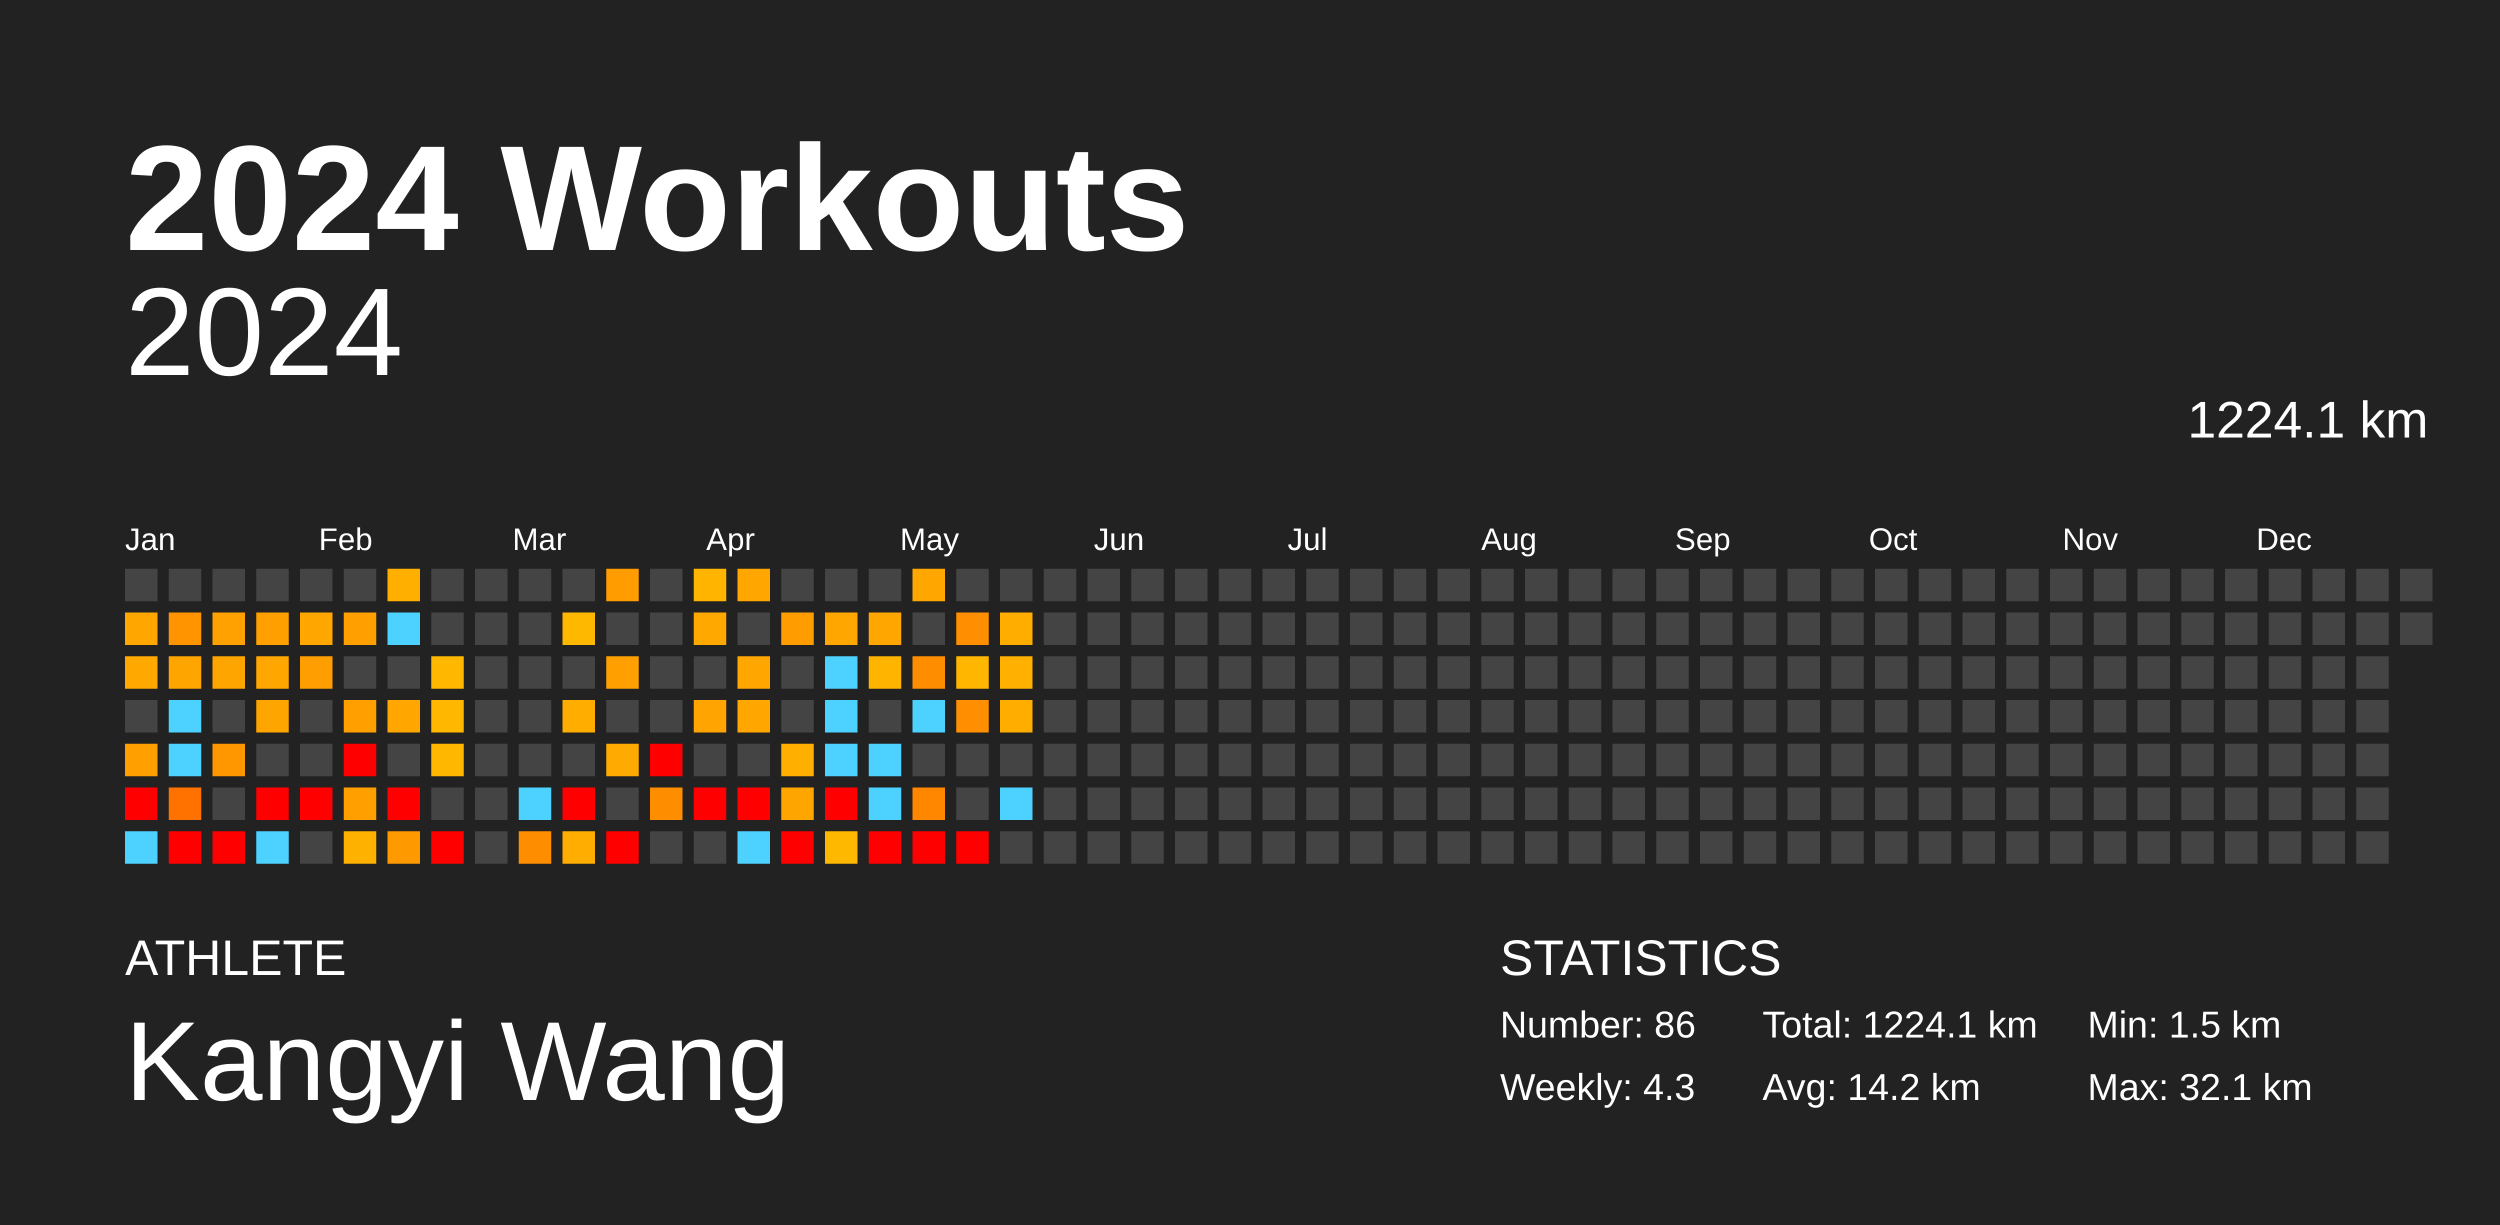
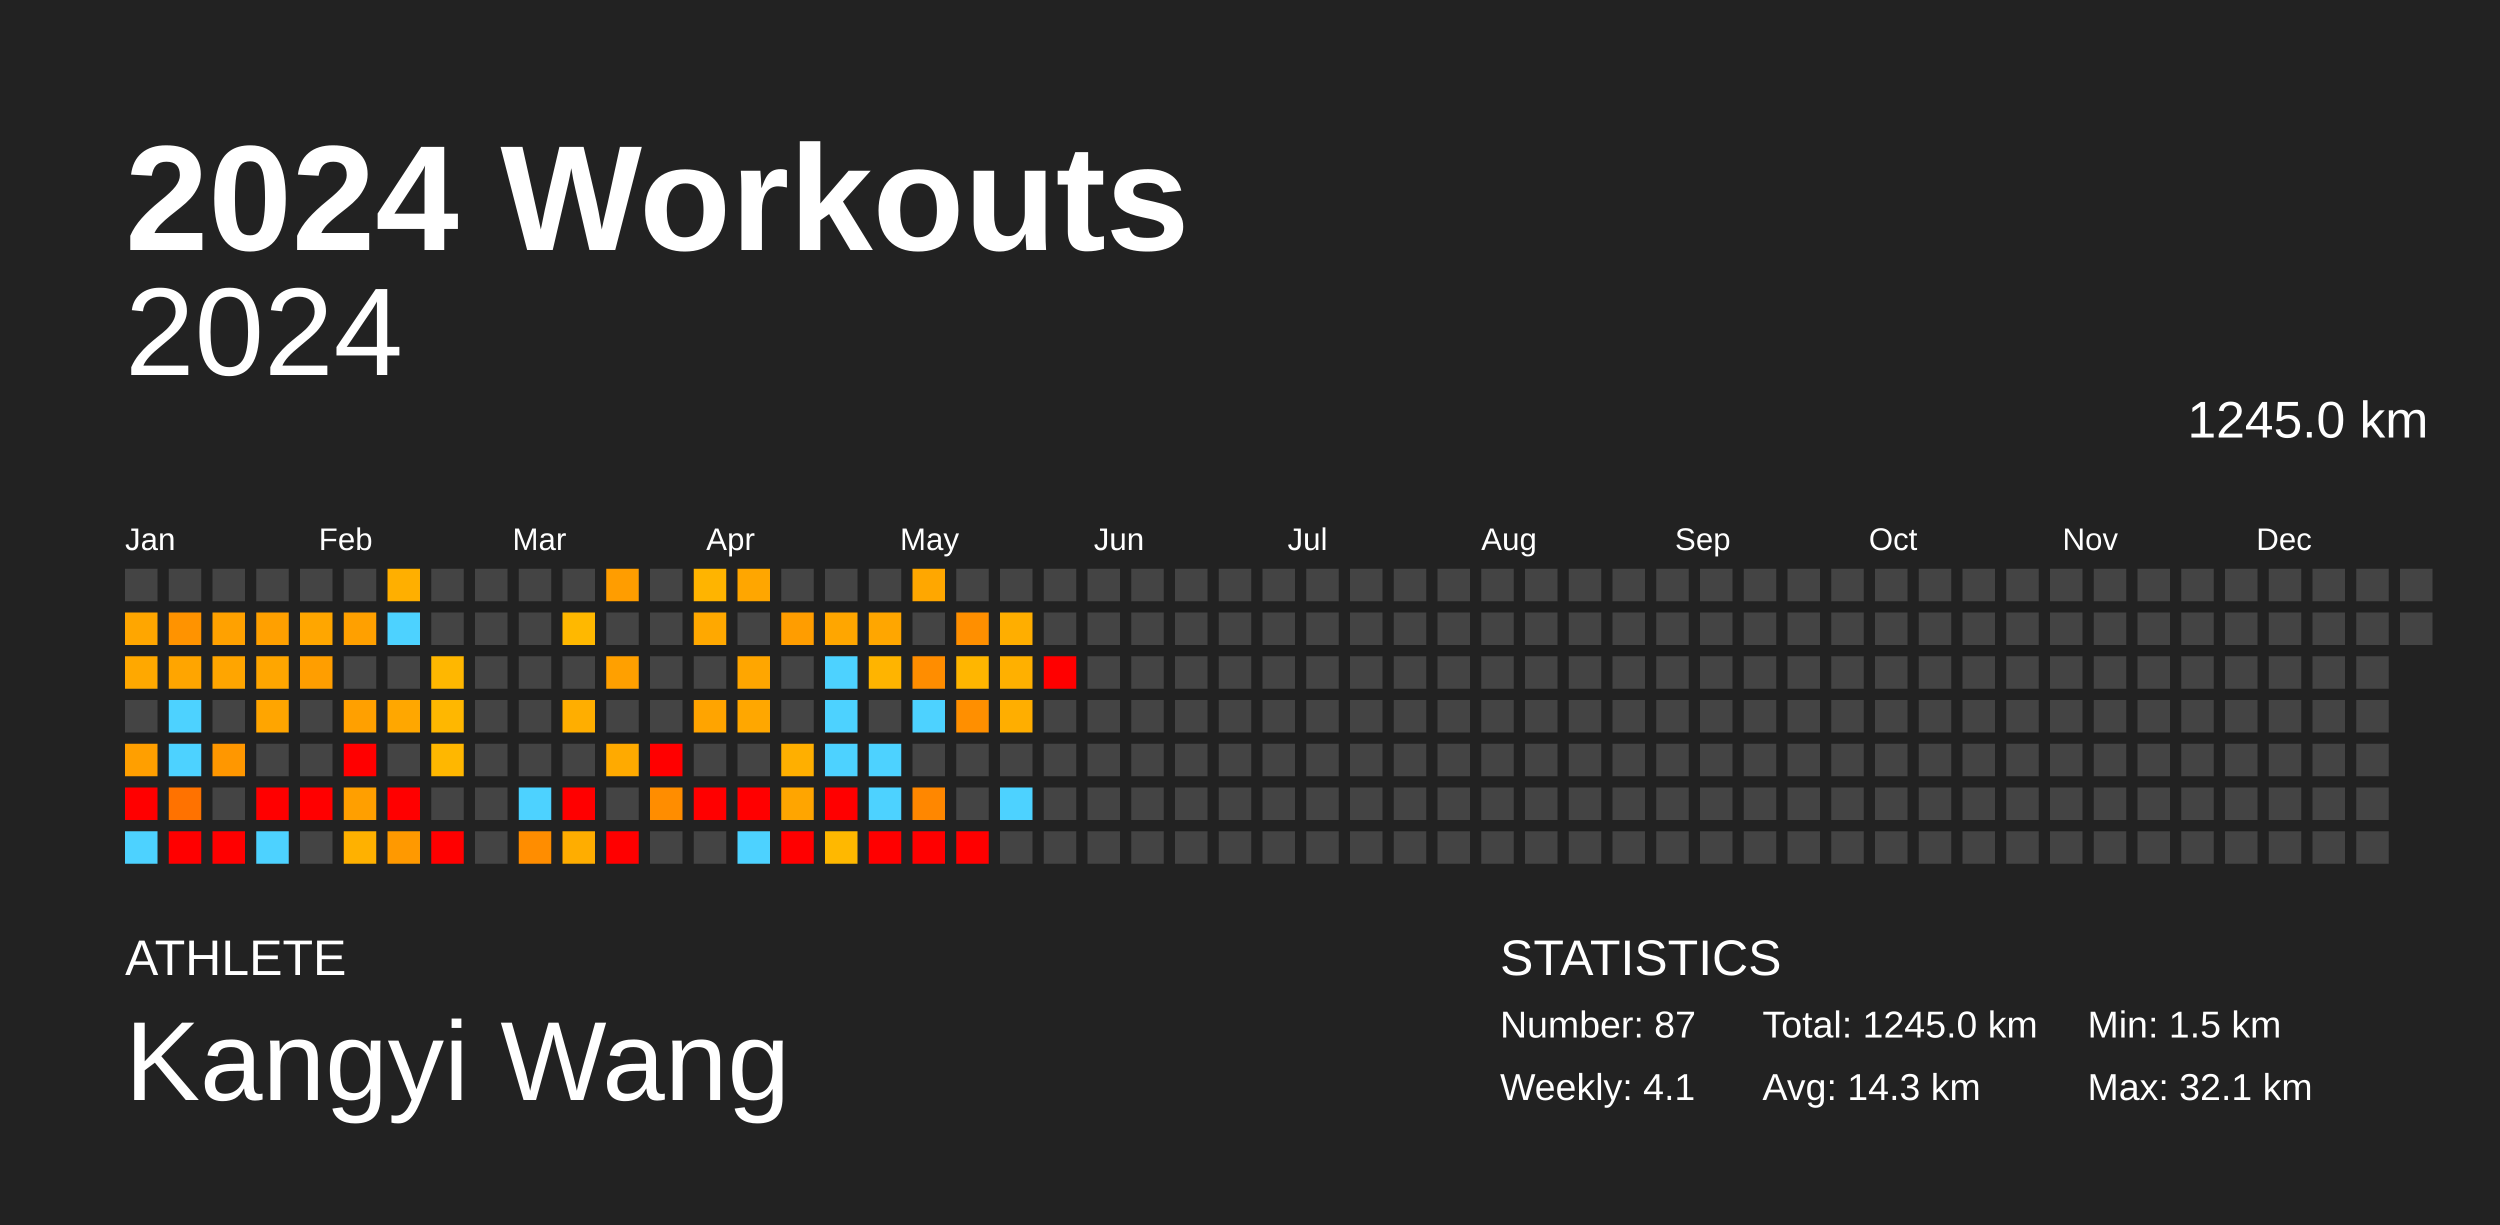
<svg xmlns="http://www.w3.org/2000/svg" baseProfile="full" height="98mm" version="1.1" viewBox="0,0,200,98" width="200mm">
  <defs />
  <rect fill="#222222" height="98" width="200" x="0" y="0" />
  <text fill="#FFFFFF" style="font-size:12px; font-family:Arial; font-weight:bold;" x="10" y="20">2024 Workouts</text>
  <text fill="#FFFFFF" style="font-size:4px; font-family:Arial" x="10" y="78">ATHLETE</text>
  <text fill="#FFFFFF" style="font-size:9px; font-family:Arial" x="10" y="88">Kangyi Wang</text>
  <text fill="#FFFFFF" style="font-size:4px; font-family:Arial" x="120" y="78">STATISTICS</text>
-   <text fill="#FFFFFF" style="font-size:3px; font-family:Arial" x="120" y="83">Number: 86</text>
-   <text fill="#FFFFFF" style="font-size:3px; font-family:Arial" x="120" y="88">Weekly: 4.3</text>
-   <text fill="#FFFFFF" style="font-size:3px; font-family:Arial" x="141" y="83">Total: 1224.1 km</text>
-   <text fill="#FFFFFF" style="font-size:3px; font-family:Arial" x="141" y="88">Avg: 14.2 km</text>
+   <text fill="#FFFFFF" style="font-size:3px; font-family:Arial" x="120" y="83">Number: 87</text>
+   <text fill="#FFFFFF" style="font-size:3px; font-family:Arial" x="120" y="88">Weekly: 4.1</text>
+   <text fill="#FFFFFF" style="font-size:3px; font-family:Arial" x="141" y="83">Total: 1245.0 km</text>
+   <text fill="#FFFFFF" style="font-size:3px; font-family:Arial" x="141" y="88">Avg: 14.3 km</text>
  <text fill="#FFFFFF" style="font-size:3px; font-family:Arial" x="167" y="83">Min: 1.5 km</text>
  <text fill="#FFFFFF" style="font-size:3px; font-family:Arial" x="167" y="88">Max: 32.1 km</text>
  <text alignment-baseline="hanging" fill="#FFFFFF" style="font-size:10.0px; font-family:Arial;" x="10" y="30">2024</text>
-   <text alignment-baseline="hanging" fill="#FFFFFF" style="font-size:4.125px; font-family:Arial;" x="175" y="35">1224.1 km</text>
+   <text alignment-baseline="hanging" fill="#FFFFFF" style="font-size:4.125px; font-family:Arial;" x="175" y="35">1245.0 km</text>
  <text fill="#FFFFFF" style="font-size:2.5px; font-family:Arial" x="10.0" y="44">Jan</text>
  <text fill="#FFFFFF" style="font-size:2.5px; font-family:Arial" x="25.5" y="44">Feb</text>
  <text fill="#FFFFFF" style="font-size:2.5px; font-family:Arial" x="41.0" y="44">Mar</text>
  <text fill="#FFFFFF" style="font-size:2.5px; font-family:Arial" x="56.5" y="44">Apr</text>
  <text fill="#FFFFFF" style="font-size:2.5px; font-family:Arial" x="72.0" y="44">May</text>
  <text fill="#FFFFFF" style="font-size:2.5px; font-family:Arial" x="87.5" y="44">Jun</text>
  <text fill="#FFFFFF" style="font-size:2.5px; font-family:Arial" x="103.0" y="44">Jul</text>
  <text fill="#FFFFFF" style="font-size:2.5px; font-family:Arial" x="118.5" y="44">Aug</text>
  <text fill="#FFFFFF" style="font-size:2.5px; font-family:Arial" x="134.0" y="44">Sep</text>
  <text fill="#FFFFFF" style="font-size:2.5px; font-family:Arial" x="149.5" y="44">Oct</text>
  <text fill="#FFFFFF" style="font-size:2.5px; font-family:Arial" x="165.0" y="44">Nov</text>
  <text fill="#FFFFFF" style="font-size:2.5px; font-family:Arial" x="180.5" y="44">Dec</text>
  <rect fill="#444444" height="2.6" width="2.6" x="10.0" y="45.5" />
  <rect fill="#ffa600" height="2.6" width="2.6" x="10.0" y="49.0" />
  <rect fill="#ffa800" height="2.6" width="2.6" x="10.0" y="52.5" />
  <rect fill="#444444" height="2.6" width="2.6" x="10.0" y="56.0" />
  <rect fill="#ff9f00" height="2.6" width="2.6" x="10.0" y="59.5" />
  <rect fill="red" height="2.6" width="2.6" x="10.0" y="63.0" />
  <rect fill="#4dd2ff" height="2.6" width="2.6" x="10.0" y="66.5" />
  <rect fill="#444444" height="2.6" width="2.6" x="13.5" y="45.5" />
  <rect fill="#ff9300" height="2.6" width="2.6" x="13.5" y="49.0" />
  <rect fill="#ffa500" height="2.6" width="2.6" x="13.5" y="52.5" />
  <rect fill="#4dd2ff" height="2.6" width="2.6" x="13.5" y="56.0" />
  <rect fill="#4dd2ff" height="2.6" width="2.6" x="13.5" y="59.5" />
  <rect fill="#ff7200" height="2.6" width="2.6" x="13.5" y="63.0" />
  <rect fill="red" height="2.6" width="2.6" x="13.5" y="66.5" />
  <rect fill="#444444" height="2.6" width="2.6" x="17.0" y="45.5" />
  <rect fill="#ffa100" height="2.6" width="2.6" x="17.0" y="49.0" />
  <rect fill="#ffa500" height="2.6" width="2.6" x="17.0" y="52.5" />
  <rect fill="#444444" height="2.6" width="2.6" x="17.0" y="56.0" />
  <rect fill="#ff9700" height="2.6" width="2.6" x="17.0" y="59.5" />
  <rect fill="#444444" height="2.6" width="2.6" x="17.0" y="63.0" />
  <rect fill="red" height="2.6" width="2.6" x="17.0" y="66.5" />
  <rect fill="#444444" height="2.6" width="2.6" x="20.5" y="45.5" />
  <rect fill="#ffa000" height="2.6" width="2.6" x="20.5" y="49.0" />
  <rect fill="#ffa600" height="2.6" width="2.6" x="20.5" y="52.5" />
  <rect fill="#ffa500" height="2.6" width="2.6" x="20.5" y="56.0" />
  <rect fill="#444444" height="2.6" width="2.6" x="20.5" y="59.5" />
  <rect fill="red" height="2.6" width="2.6" x="20.5" y="63.0" />
  <rect fill="#4dd2ff" height="2.6" width="2.6" x="20.5" y="66.5" />
  <rect fill="#444444" height="2.6" width="2.6" x="24.0" y="45.5" />
  <rect fill="#ffa600" height="2.6" width="2.6" x="24.0" y="49.0" />
  <rect fill="#ff9e00" height="2.6" width="2.6" x="24.0" y="52.5" />
  <rect fill="#444444" height="2.6" width="2.6" x="24.0" y="56.0" />
  <rect fill="#444444" height="2.6" width="2.6" x="24.0" y="59.5" />
  <rect fill="red" height="2.6" width="2.6" x="24.0" y="63.0" />
  <rect fill="#444444" height="2.6" width="2.6" x="24.0" y="66.5" />
  <rect fill="#444444" height="2.6" width="2.6" x="27.5" y="45.5" />
  <rect fill="#ffa000" height="2.6" width="2.6" x="27.5" y="49.0" />
  <rect fill="#444444" height="2.6" width="2.6" x="27.5" y="52.5" />
  <rect fill="#ffa000" height="2.6" width="2.6" x="27.5" y="56.0" />
  <rect fill="red" height="2.6" width="2.6" x="27.5" y="59.5" />
  <rect fill="#ff9f00" height="2.6" width="2.6" x="27.5" y="63.0" />
  <rect fill="#ffb100" height="2.6" width="2.6" x="27.5" y="66.5" />
  <rect fill="#ffaf00" height="2.6" width="2.6" x="31.0" y="45.5" />
  <rect fill="#4dd2ff" height="2.6" width="2.6" x="31.0" y="49.0" />
  <rect fill="#444444" height="2.6" width="2.6" x="31.0" y="52.5" />
  <rect fill="#ffa700" height="2.6" width="2.6" x="31.0" y="56.0" />
  <rect fill="#444444" height="2.6" width="2.6" x="31.0" y="59.5" />
  <rect fill="red" height="2.6" width="2.6" x="31.0" y="63.0" />
  <rect fill="#ff9900" height="2.6" width="2.6" x="31.0" y="66.5" />
  <rect fill="#444444" height="2.6" width="2.6" x="34.5" y="45.5" />
  <rect fill="#444444" height="2.6" width="2.6" x="34.5" y="49.0" />
  <rect fill="#ffb700" height="2.6" width="2.6" x="34.5" y="52.5" />
  <rect fill="#ffb700" height="2.6" width="2.6" x="34.5" y="56.0" />
  <rect fill="#ffb700" height="2.6" width="2.6" x="34.5" y="59.5" />
  <rect fill="#444444" height="2.6" width="2.6" x="34.5" y="63.0" />
  <rect fill="red" height="2.6" width="2.6" x="34.5" y="66.5" />
  <rect fill="#444444" height="2.6" width="2.6" x="38.0" y="45.5" />
  <rect fill="#444444" height="2.6" width="2.6" x="38.0" y="49.0" />
  <rect fill="#444444" height="2.6" width="2.6" x="38.0" y="52.5" />
  <rect fill="#444444" height="2.6" width="2.6" x="38.0" y="56.0" />
  <rect fill="#444444" height="2.6" width="2.6" x="38.0" y="59.5" />
  <rect fill="#444444" height="2.6" width="2.6" x="38.0" y="63.0" />
  <rect fill="#444444" height="2.6" width="2.6" x="38.0" y="66.5" />
  <rect fill="#444444" height="2.6" width="2.6" x="41.5" y="45.5" />
  <rect fill="#444444" height="2.6" width="2.6" x="41.5" y="49.0" />
  <rect fill="#444444" height="2.6" width="2.6" x="41.5" y="52.5" />
  <rect fill="#444444" height="2.6" width="2.6" x="41.5" y="56.0" />
  <rect fill="#444444" height="2.6" width="2.6" x="41.5" y="59.5" />
  <rect fill="#4dd2ff" height="2.6" width="2.6" x="41.5" y="63.0" />
  <rect fill="#ff8d00" height="2.6" width="2.6" x="41.5" y="66.5" />
  <rect fill="#444444" height="2.6" width="2.6" x="45.0" y="45.5" />
  <rect fill="#ffb800" height="2.6" width="2.6" x="45.0" y="49.0" />
  <rect fill="#444444" height="2.6" width="2.6" x="45.0" y="52.5" />
  <rect fill="#ffae00" height="2.6" width="2.6" x="45.0" y="56.0" />
  <rect fill="#444444" height="2.6" width="2.6" x="45.0" y="59.5" />
  <rect fill="red" height="2.6" width="2.6" x="45.0" y="63.0" />
  <rect fill="#ffad00" height="2.6" width="2.6" x="45.0" y="66.5" />
  <rect fill="#ff9d00" height="2.6" width="2.6" x="48.5" y="45.5" />
  <rect fill="#444444" height="2.6" width="2.6" x="48.5" y="49.0" />
  <rect fill="#ffa000" height="2.6" width="2.6" x="48.5" y="52.5" />
  <rect fill="#444444" height="2.6" width="2.6" x="48.5" y="56.0" />
  <rect fill="#ffaa00" height="2.6" width="2.6" x="48.5" y="59.5" />
  <rect fill="#444444" height="2.6" width="2.6" x="48.5" y="63.0" />
  <rect fill="red" height="2.6" width="2.6" x="48.5" y="66.5" />
  <rect fill="#444444" height="2.6" width="2.6" x="52.0" y="45.5" />
  <rect fill="#444444" height="2.6" width="2.6" x="52.0" y="49.0" />
  <rect fill="#444444" height="2.6" width="2.6" x="52.0" y="52.5" />
  <rect fill="#444444" height="2.6" width="2.6" x="52.0" y="56.0" />
  <rect fill="red" height="2.6" width="2.6" x="52.0" y="59.5" />
  <rect fill="#ff8d00" height="2.6" width="2.6" x="52.0" y="63.0" />
  <rect fill="#444444" height="2.6" width="2.6" x="52.0" y="66.5" />
  <rect fill="#ffb400" height="2.6" width="2.6" x="55.5" y="45.5" />
  <rect fill="#ffa800" height="2.6" width="2.6" x="55.5" y="49.0" />
  <rect fill="#444444" height="2.6" width="2.6" x="55.5" y="52.5" />
  <rect fill="#ffa400" height="2.6" width="2.6" x="55.5" y="56.0" />
  <rect fill="#444444" height="2.6" width="2.6" x="55.5" y="59.5" />
  <rect fill="red" height="2.6" width="2.6" x="55.5" y="63.0" />
  <rect fill="#444444" height="2.6" width="2.6" x="55.5" y="66.5" />
  <rect fill="#ffa600" height="2.6" width="2.6" x="59.0" y="45.5" />
  <rect fill="#444444" height="2.6" width="2.6" x="59.0" y="49.0" />
  <rect fill="#ffa600" height="2.6" width="2.6" x="59.0" y="52.5" />
  <rect fill="#ffa700" height="2.6" width="2.6" x="59.0" y="56.0" />
  <rect fill="#444444" height="2.6" width="2.6" x="59.0" y="59.5" />
  <rect fill="red" height="2.6" width="2.6" x="59.0" y="63.0" />
  <rect fill="#4dd2ff" height="2.6" width="2.6" x="59.0" y="66.5" />
  <rect fill="#444444" height="2.6" width="2.6" x="62.5" y="45.5" />
  <rect fill="#ff9d00" height="2.6" width="2.6" x="62.5" y="49.0" />
  <rect fill="#444444" height="2.6" width="2.6" x="62.5" y="52.5" />
  <rect fill="#444444" height="2.6" width="2.6" x="62.5" y="56.0" />
  <rect fill="#ffaf00" height="2.6" width="2.6" x="62.5" y="59.5" />
  <rect fill="#ffa500" height="2.6" width="2.6" x="62.5" y="63.0" />
  <rect fill="red" height="2.6" width="2.6" x="62.5" y="66.5" />
  <rect fill="#444444" height="2.6" width="2.6" x="66.0" y="45.5" />
  <rect fill="#ffa600" height="2.6" width="2.6" x="66.0" y="49.0" />
  <rect fill="#4dd2ff" height="2.6" width="2.6" x="66.0" y="52.5" />
  <rect fill="#4dd2ff" height="2.6" width="2.6" x="66.0" y="56.0" />
  <rect fill="#4dd2ff" height="2.6" width="2.6" x="66.0" y="59.5" />
  <rect fill="red" height="2.6" width="2.6" x="66.0" y="63.0" />
  <rect fill="#ffb800" height="2.6" width="2.6" x="66.0" y="66.5" />
  <rect fill="#444444" height="2.6" width="2.6" x="69.5" y="45.5" />
  <rect fill="#ffa600" height="2.6" width="2.6" x="69.5" y="49.0" />
  <rect fill="#ffb400" height="2.6" width="2.6" x="69.5" y="52.5" />
  <rect fill="#444444" height="2.6" width="2.6" x="69.5" y="56.0" />
  <rect fill="#4dd2ff" height="2.6" width="2.6" x="69.5" y="59.5" />
  <rect fill="#4dd2ff" height="2.6" width="2.6" x="69.5" y="63.0" />
  <rect fill="red" height="2.6" width="2.6" x="69.5" y="66.5" />
  <rect fill="#ffa700" height="2.6" width="2.6" x="73.0" y="45.5" />
  <rect fill="#444444" height="2.6" width="2.6" x="73.0" y="49.0" />
  <rect fill="#ff8d00" height="2.6" width="2.6" x="73.0" y="52.5" />
  <rect fill="#4dd2ff" height="2.6" width="2.6" x="73.0" y="56.0" />
  <rect fill="#444444" height="2.6" width="2.6" x="73.0" y="59.5" />
  <rect fill="#ff8700" height="2.6" width="2.6" x="73.0" y="63.0" />
  <rect fill="red" height="2.6" width="2.6" x="73.0" y="66.5" />
  <rect fill="#444444" height="2.6" width="2.6" x="76.5" y="45.5" />
  <rect fill="#ff8f00" height="2.6" width="2.6" x="76.5" y="49.0" />
  <rect fill="#ffb600" height="2.6" width="2.6" x="76.5" y="52.5" />
  <rect fill="#ff8f00" height="2.6" width="2.6" x="76.5" y="56.0" />
  <rect fill="#444444" height="2.6" width="2.6" x="76.5" y="59.5" />
  <rect fill="#444444" height="2.6" width="2.6" x="76.5" y="63.0" />
  <rect fill="red" height="2.6" width="2.6" x="76.5" y="66.5" />
  <rect fill="#444444" height="2.6" width="2.6" x="80.0" y="45.5" />
  <rect fill="#ffae00" height="2.6" width="2.6" x="80.0" y="49.0" />
  <rect fill="#ffb000" height="2.6" width="2.6" x="80.0" y="52.5" />
  <rect fill="#ffae00" height="2.6" width="2.6" x="80.0" y="56.0" />
  <rect fill="#444444" height="2.6" width="2.6" x="80.0" y="59.5" />
  <rect fill="#4dd2ff" height="2.6" width="2.6" x="80.0" y="63.0" />
  <rect fill="#444444" height="2.6" width="2.6" x="80.0" y="66.5" />
  <rect fill="#444444" height="2.6" width="2.6" x="83.5" y="45.5" />
  <rect fill="#444444" height="2.6" width="2.6" x="83.5" y="49.0" />
-   <rect fill="#444444" height="2.6" width="2.6" x="83.5" y="52.5" />
+   <rect fill="red" height="2.6" width="2.6" x="83.5" y="52.5" />
  <rect fill="#444444" height="2.6" width="2.6" x="83.5" y="56.0" />
  <rect fill="#444444" height="2.6" width="2.6" x="83.5" y="59.5" />
  <rect fill="#444444" height="2.6" width="2.6" x="83.5" y="63.0" />
  <rect fill="#444444" height="2.6" width="2.6" x="83.5" y="66.5" />
  <rect fill="#444444" height="2.6" width="2.6" x="87.0" y="45.5" />
  <rect fill="#444444" height="2.6" width="2.6" x="87.0" y="49.0" />
  <rect fill="#444444" height="2.6" width="2.6" x="87.0" y="52.5" />
  <rect fill="#444444" height="2.6" width="2.6" x="87.0" y="56.0" />
  <rect fill="#444444" height="2.6" width="2.6" x="87.0" y="59.5" />
  <rect fill="#444444" height="2.6" width="2.6" x="87.0" y="63.0" />
  <rect fill="#444444" height="2.6" width="2.6" x="87.0" y="66.5" />
  <rect fill="#444444" height="2.6" width="2.6" x="90.5" y="45.5" />
  <rect fill="#444444" height="2.6" width="2.6" x="90.5" y="49.0" />
  <rect fill="#444444" height="2.6" width="2.6" x="90.5" y="52.5" />
  <rect fill="#444444" height="2.6" width="2.6" x="90.5" y="56.0" />
  <rect fill="#444444" height="2.6" width="2.6" x="90.5" y="59.5" />
  <rect fill="#444444" height="2.6" width="2.6" x="90.5" y="63.0" />
  <rect fill="#444444" height="2.6" width="2.6" x="90.5" y="66.5" />
  <rect fill="#444444" height="2.6" width="2.6" x="94.0" y="45.5" />
  <rect fill="#444444" height="2.6" width="2.6" x="94.0" y="49.0" />
  <rect fill="#444444" height="2.6" width="2.6" x="94.0" y="52.5" />
  <rect fill="#444444" height="2.6" width="2.6" x="94.0" y="56.0" />
  <rect fill="#444444" height="2.6" width="2.6" x="94.0" y="59.5" />
  <rect fill="#444444" height="2.6" width="2.6" x="94.0" y="63.0" />
  <rect fill="#444444" height="2.6" width="2.6" x="94.0" y="66.5" />
  <rect fill="#444444" height="2.6" width="2.6" x="97.5" y="45.5" />
  <rect fill="#444444" height="2.6" width="2.6" x="97.5" y="49.0" />
  <rect fill="#444444" height="2.6" width="2.6" x="97.5" y="52.5" />
  <rect fill="#444444" height="2.6" width="2.6" x="97.5" y="56.0" />
  <rect fill="#444444" height="2.6" width="2.6" x="97.5" y="59.5" />
  <rect fill="#444444" height="2.6" width="2.6" x="97.5" y="63.0" />
  <rect fill="#444444" height="2.6" width="2.6" x="97.5" y="66.5" />
  <rect fill="#444444" height="2.6" width="2.6" x="101.0" y="45.5" />
  <rect fill="#444444" height="2.6" width="2.6" x="101.0" y="49.0" />
  <rect fill="#444444" height="2.6" width="2.6" x="101.0" y="52.5" />
  <rect fill="#444444" height="2.6" width="2.6" x="101.0" y="56.0" />
  <rect fill="#444444" height="2.6" width="2.6" x="101.0" y="59.5" />
  <rect fill="#444444" height="2.6" width="2.6" x="101.0" y="63.0" />
  <rect fill="#444444" height="2.6" width="2.6" x="101.0" y="66.5" />
  <rect fill="#444444" height="2.6" width="2.6" x="104.5" y="45.5" />
  <rect fill="#444444" height="2.6" width="2.6" x="104.5" y="49.0" />
  <rect fill="#444444" height="2.6" width="2.6" x="104.5" y="52.5" />
  <rect fill="#444444" height="2.6" width="2.6" x="104.5" y="56.0" />
  <rect fill="#444444" height="2.6" width="2.6" x="104.5" y="59.5" />
  <rect fill="#444444" height="2.6" width="2.6" x="104.5" y="63.0" />
  <rect fill="#444444" height="2.6" width="2.6" x="104.5" y="66.5" />
  <rect fill="#444444" height="2.6" width="2.6" x="108.0" y="45.5" />
  <rect fill="#444444" height="2.6" width="2.6" x="108.0" y="49.0" />
  <rect fill="#444444" height="2.6" width="2.6" x="108.0" y="52.5" />
  <rect fill="#444444" height="2.6" width="2.6" x="108.0" y="56.0" />
  <rect fill="#444444" height="2.6" width="2.6" x="108.0" y="59.5" />
  <rect fill="#444444" height="2.6" width="2.6" x="108.0" y="63.0" />
  <rect fill="#444444" height="2.6" width="2.6" x="108.0" y="66.5" />
  <rect fill="#444444" height="2.6" width="2.6" x="111.5" y="45.5" />
  <rect fill="#444444" height="2.6" width="2.6" x="111.5" y="49.0" />
  <rect fill="#444444" height="2.6" width="2.6" x="111.5" y="52.5" />
  <rect fill="#444444" height="2.6" width="2.6" x="111.5" y="56.0" />
  <rect fill="#444444" height="2.6" width="2.6" x="111.5" y="59.5" />
  <rect fill="#444444" height="2.6" width="2.6" x="111.5" y="63.0" />
  <rect fill="#444444" height="2.6" width="2.6" x="111.5" y="66.5" />
  <rect fill="#444444" height="2.6" width="2.6" x="115.0" y="45.5" />
  <rect fill="#444444" height="2.6" width="2.6" x="115.0" y="49.0" />
  <rect fill="#444444" height="2.6" width="2.6" x="115.0" y="52.5" />
  <rect fill="#444444" height="2.6" width="2.6" x="115.0" y="56.0" />
  <rect fill="#444444" height="2.6" width="2.6" x="115.0" y="59.5" />
  <rect fill="#444444" height="2.6" width="2.6" x="115.0" y="63.0" />
  <rect fill="#444444" height="2.6" width="2.6" x="115.0" y="66.5" />
  <rect fill="#444444" height="2.6" width="2.6" x="118.5" y="45.5" />
  <rect fill="#444444" height="2.6" width="2.6" x="118.5" y="49.0" />
  <rect fill="#444444" height="2.6" width="2.6" x="118.5" y="52.5" />
  <rect fill="#444444" height="2.6" width="2.6" x="118.5" y="56.0" />
  <rect fill="#444444" height="2.6" width="2.6" x="118.5" y="59.5" />
  <rect fill="#444444" height="2.6" width="2.6" x="118.5" y="63.0" />
  <rect fill="#444444" height="2.6" width="2.6" x="118.5" y="66.5" />
  <rect fill="#444444" height="2.6" width="2.6" x="122.0" y="45.5" />
  <rect fill="#444444" height="2.6" width="2.6" x="122.0" y="49.0" />
  <rect fill="#444444" height="2.6" width="2.6" x="122.0" y="52.5" />
  <rect fill="#444444" height="2.6" width="2.6" x="122.0" y="56.0" />
  <rect fill="#444444" height="2.6" width="2.6" x="122.0" y="59.5" />
  <rect fill="#444444" height="2.6" width="2.6" x="122.0" y="63.0" />
  <rect fill="#444444" height="2.6" width="2.6" x="122.0" y="66.5" />
  <rect fill="#444444" height="2.6" width="2.6" x="125.5" y="45.5" />
  <rect fill="#444444" height="2.6" width="2.6" x="125.5" y="49.0" />
  <rect fill="#444444" height="2.6" width="2.6" x="125.5" y="52.5" />
  <rect fill="#444444" height="2.6" width="2.6" x="125.5" y="56.0" />
  <rect fill="#444444" height="2.6" width="2.6" x="125.5" y="59.5" />
  <rect fill="#444444" height="2.6" width="2.6" x="125.5" y="63.0" />
  <rect fill="#444444" height="2.6" width="2.6" x="125.5" y="66.5" />
  <rect fill="#444444" height="2.6" width="2.6" x="129.0" y="45.5" />
  <rect fill="#444444" height="2.6" width="2.6" x="129.0" y="49.0" />
  <rect fill="#444444" height="2.6" width="2.6" x="129.0" y="52.5" />
  <rect fill="#444444" height="2.6" width="2.6" x="129.0" y="56.0" />
  <rect fill="#444444" height="2.6" width="2.6" x="129.0" y="59.5" />
  <rect fill="#444444" height="2.6" width="2.6" x="129.0" y="63.0" />
  <rect fill="#444444" height="2.6" width="2.6" x="129.0" y="66.5" />
  <rect fill="#444444" height="2.6" width="2.6" x="132.5" y="45.5" />
  <rect fill="#444444" height="2.6" width="2.6" x="132.5" y="49.0" />
  <rect fill="#444444" height="2.6" width="2.6" x="132.5" y="52.5" />
  <rect fill="#444444" height="2.6" width="2.6" x="132.5" y="56.0" />
  <rect fill="#444444" height="2.6" width="2.6" x="132.5" y="59.5" />
  <rect fill="#444444" height="2.6" width="2.6" x="132.5" y="63.0" />
  <rect fill="#444444" height="2.6" width="2.6" x="132.5" y="66.5" />
  <rect fill="#444444" height="2.6" width="2.6" x="136.0" y="45.5" />
  <rect fill="#444444" height="2.6" width="2.6" x="136.0" y="49.0" />
  <rect fill="#444444" height="2.6" width="2.6" x="136.0" y="52.5" />
  <rect fill="#444444" height="2.6" width="2.6" x="136.0" y="56.0" />
  <rect fill="#444444" height="2.6" width="2.6" x="136.0" y="59.5" />
  <rect fill="#444444" height="2.6" width="2.6" x="136.0" y="63.0" />
  <rect fill="#444444" height="2.6" width="2.6" x="136.0" y="66.5" />
  <rect fill="#444444" height="2.6" width="2.6" x="139.5" y="45.5" />
  <rect fill="#444444" height="2.6" width="2.6" x="139.5" y="49.0" />
  <rect fill="#444444" height="2.6" width="2.6" x="139.5" y="52.5" />
  <rect fill="#444444" height="2.6" width="2.6" x="139.5" y="56.0" />
  <rect fill="#444444" height="2.6" width="2.6" x="139.5" y="59.5" />
  <rect fill="#444444" height="2.6" width="2.6" x="139.5" y="63.0" />
  <rect fill="#444444" height="2.6" width="2.6" x="139.5" y="66.5" />
  <rect fill="#444444" height="2.6" width="2.6" x="143.0" y="45.5" />
  <rect fill="#444444" height="2.6" width="2.6" x="143.0" y="49.0" />
  <rect fill="#444444" height="2.6" width="2.6" x="143.0" y="52.5" />
  <rect fill="#444444" height="2.6" width="2.6" x="143.0" y="56.0" />
  <rect fill="#444444" height="2.6" width="2.6" x="143.0" y="59.5" />
  <rect fill="#444444" height="2.6" width="2.6" x="143.0" y="63.0" />
  <rect fill="#444444" height="2.6" width="2.6" x="143.0" y="66.5" />
  <rect fill="#444444" height="2.6" width="2.6" x="146.5" y="45.5" />
  <rect fill="#444444" height="2.6" width="2.6" x="146.5" y="49.0" />
  <rect fill="#444444" height="2.6" width="2.6" x="146.5" y="52.5" />
  <rect fill="#444444" height="2.6" width="2.6" x="146.5" y="56.0" />
  <rect fill="#444444" height="2.6" width="2.6" x="146.5" y="59.5" />
  <rect fill="#444444" height="2.6" width="2.6" x="146.5" y="63.0" />
  <rect fill="#444444" height="2.6" width="2.6" x="146.5" y="66.5" />
  <rect fill="#444444" height="2.6" width="2.6" x="150.0" y="45.5" />
  <rect fill="#444444" height="2.6" width="2.6" x="150.0" y="49.0" />
  <rect fill="#444444" height="2.6" width="2.6" x="150.0" y="52.5" />
  <rect fill="#444444" height="2.6" width="2.6" x="150.0" y="56.0" />
  <rect fill="#444444" height="2.6" width="2.6" x="150.0" y="59.5" />
  <rect fill="#444444" height="2.6" width="2.6" x="150.0" y="63.0" />
  <rect fill="#444444" height="2.6" width="2.6" x="150.0" y="66.5" />
  <rect fill="#444444" height="2.6" width="2.6" x="153.5" y="45.5" />
  <rect fill="#444444" height="2.6" width="2.6" x="153.5" y="49.0" />
  <rect fill="#444444" height="2.6" width="2.6" x="153.5" y="52.5" />
  <rect fill="#444444" height="2.6" width="2.6" x="153.5" y="56.0" />
  <rect fill="#444444" height="2.6" width="2.6" x="153.5" y="59.5" />
  <rect fill="#444444" height="2.6" width="2.6" x="153.5" y="63.0" />
  <rect fill="#444444" height="2.6" width="2.6" x="153.5" y="66.5" />
  <rect fill="#444444" height="2.6" width="2.6" x="157.0" y="45.5" />
  <rect fill="#444444" height="2.6" width="2.6" x="157.0" y="49.0" />
  <rect fill="#444444" height="2.6" width="2.6" x="157.0" y="52.5" />
  <rect fill="#444444" height="2.6" width="2.6" x="157.0" y="56.0" />
  <rect fill="#444444" height="2.6" width="2.6" x="157.0" y="59.5" />
  <rect fill="#444444" height="2.6" width="2.6" x="157.0" y="63.0" />
  <rect fill="#444444" height="2.6" width="2.6" x="157.0" y="66.5" />
  <rect fill="#444444" height="2.6" width="2.6" x="160.5" y="45.5" />
  <rect fill="#444444" height="2.6" width="2.6" x="160.5" y="49.0" />
  <rect fill="#444444" height="2.6" width="2.6" x="160.5" y="52.5" />
  <rect fill="#444444" height="2.6" width="2.6" x="160.5" y="56.0" />
  <rect fill="#444444" height="2.6" width="2.6" x="160.5" y="59.5" />
  <rect fill="#444444" height="2.6" width="2.6" x="160.5" y="63.0" />
  <rect fill="#444444" height="2.6" width="2.6" x="160.5" y="66.5" />
  <rect fill="#444444" height="2.6" width="2.6" x="164.0" y="45.5" />
  <rect fill="#444444" height="2.6" width="2.6" x="164.0" y="49.0" />
  <rect fill="#444444" height="2.6" width="2.6" x="164.0" y="52.5" />
  <rect fill="#444444" height="2.6" width="2.6" x="164.0" y="56.0" />
  <rect fill="#444444" height="2.6" width="2.6" x="164.0" y="59.5" />
  <rect fill="#444444" height="2.6" width="2.6" x="164.0" y="63.0" />
  <rect fill="#444444" height="2.6" width="2.6" x="164.0" y="66.5" />
  <rect fill="#444444" height="2.6" width="2.6" x="167.5" y="45.5" />
  <rect fill="#444444" height="2.6" width="2.6" x="167.5" y="49.0" />
  <rect fill="#444444" height="2.6" width="2.6" x="167.5" y="52.5" />
  <rect fill="#444444" height="2.6" width="2.6" x="167.5" y="56.0" />
  <rect fill="#444444" height="2.6" width="2.6" x="167.5" y="59.5" />
  <rect fill="#444444" height="2.6" width="2.6" x="167.5" y="63.0" />
  <rect fill="#444444" height="2.6" width="2.6" x="167.5" y="66.5" />
  <rect fill="#444444" height="2.6" width="2.6" x="171.0" y="45.5" />
  <rect fill="#444444" height="2.6" width="2.6" x="171.0" y="49.0" />
  <rect fill="#444444" height="2.6" width="2.6" x="171.0" y="52.5" />
  <rect fill="#444444" height="2.6" width="2.6" x="171.0" y="56.0" />
  <rect fill="#444444" height="2.6" width="2.6" x="171.0" y="59.5" />
  <rect fill="#444444" height="2.6" width="2.6" x="171.0" y="63.0" />
  <rect fill="#444444" height="2.6" width="2.6" x="171.0" y="66.5" />
  <rect fill="#444444" height="2.6" width="2.6" x="174.5" y="45.5" />
  <rect fill="#444444" height="2.6" width="2.6" x="174.5" y="49.0" />
  <rect fill="#444444" height="2.6" width="2.6" x="174.5" y="52.5" />
  <rect fill="#444444" height="2.6" width="2.6" x="174.5" y="56.0" />
  <rect fill="#444444" height="2.6" width="2.6" x="174.5" y="59.5" />
  <rect fill="#444444" height="2.6" width="2.6" x="174.5" y="63.0" />
  <rect fill="#444444" height="2.6" width="2.6" x="174.5" y="66.5" />
  <rect fill="#444444" height="2.6" width="2.6" x="178.0" y="45.5" />
  <rect fill="#444444" height="2.6" width="2.6" x="178.0" y="49.0" />
  <rect fill="#444444" height="2.6" width="2.6" x="178.0" y="52.5" />
  <rect fill="#444444" height="2.6" width="2.6" x="178.0" y="56.0" />
  <rect fill="#444444" height="2.6" width="2.6" x="178.0" y="59.5" />
  <rect fill="#444444" height="2.6" width="2.6" x="178.0" y="63.0" />
  <rect fill="#444444" height="2.6" width="2.6" x="178.0" y="66.5" />
  <rect fill="#444444" height="2.6" width="2.6" x="181.5" y="45.5" />
  <rect fill="#444444" height="2.6" width="2.6" x="181.5" y="49.0" />
  <rect fill="#444444" height="2.6" width="2.6" x="181.5" y="52.5" />
  <rect fill="#444444" height="2.6" width="2.6" x="181.5" y="56.0" />
  <rect fill="#444444" height="2.6" width="2.6" x="181.5" y="59.5" />
  <rect fill="#444444" height="2.6" width="2.6" x="181.5" y="63.0" />
  <rect fill="#444444" height="2.6" width="2.6" x="181.5" y="66.5" />
  <rect fill="#444444" height="2.6" width="2.6" x="185.0" y="45.5" />
  <rect fill="#444444" height="2.6" width="2.6" x="185.0" y="49.0" />
  <rect fill="#444444" height="2.6" width="2.6" x="185.0" y="52.5" />
  <rect fill="#444444" height="2.6" width="2.6" x="185.0" y="56.0" />
  <rect fill="#444444" height="2.6" width="2.6" x="185.0" y="59.5" />
  <rect fill="#444444" height="2.6" width="2.6" x="185.0" y="63.0" />
  <rect fill="#444444" height="2.6" width="2.6" x="185.0" y="66.5" />
  <rect fill="#444444" height="2.6" width="2.6" x="188.5" y="45.5" />
  <rect fill="#444444" height="2.6" width="2.6" x="188.5" y="49.0" />
  <rect fill="#444444" height="2.6" width="2.6" x="188.5" y="52.5" />
  <rect fill="#444444" height="2.6" width="2.6" x="188.5" y="56.0" />
  <rect fill="#444444" height="2.6" width="2.6" x="188.5" y="59.5" />
  <rect fill="#444444" height="2.6" width="2.6" x="188.5" y="63.0" />
  <rect fill="#444444" height="2.6" width="2.6" x="188.5" y="66.5" />
  <rect fill="#444444" height="2.6" width="2.6" x="192.0" y="45.5" />
  <rect fill="#444444" height="2.6" width="2.6" x="192.0" y="49.0" />
</svg>
